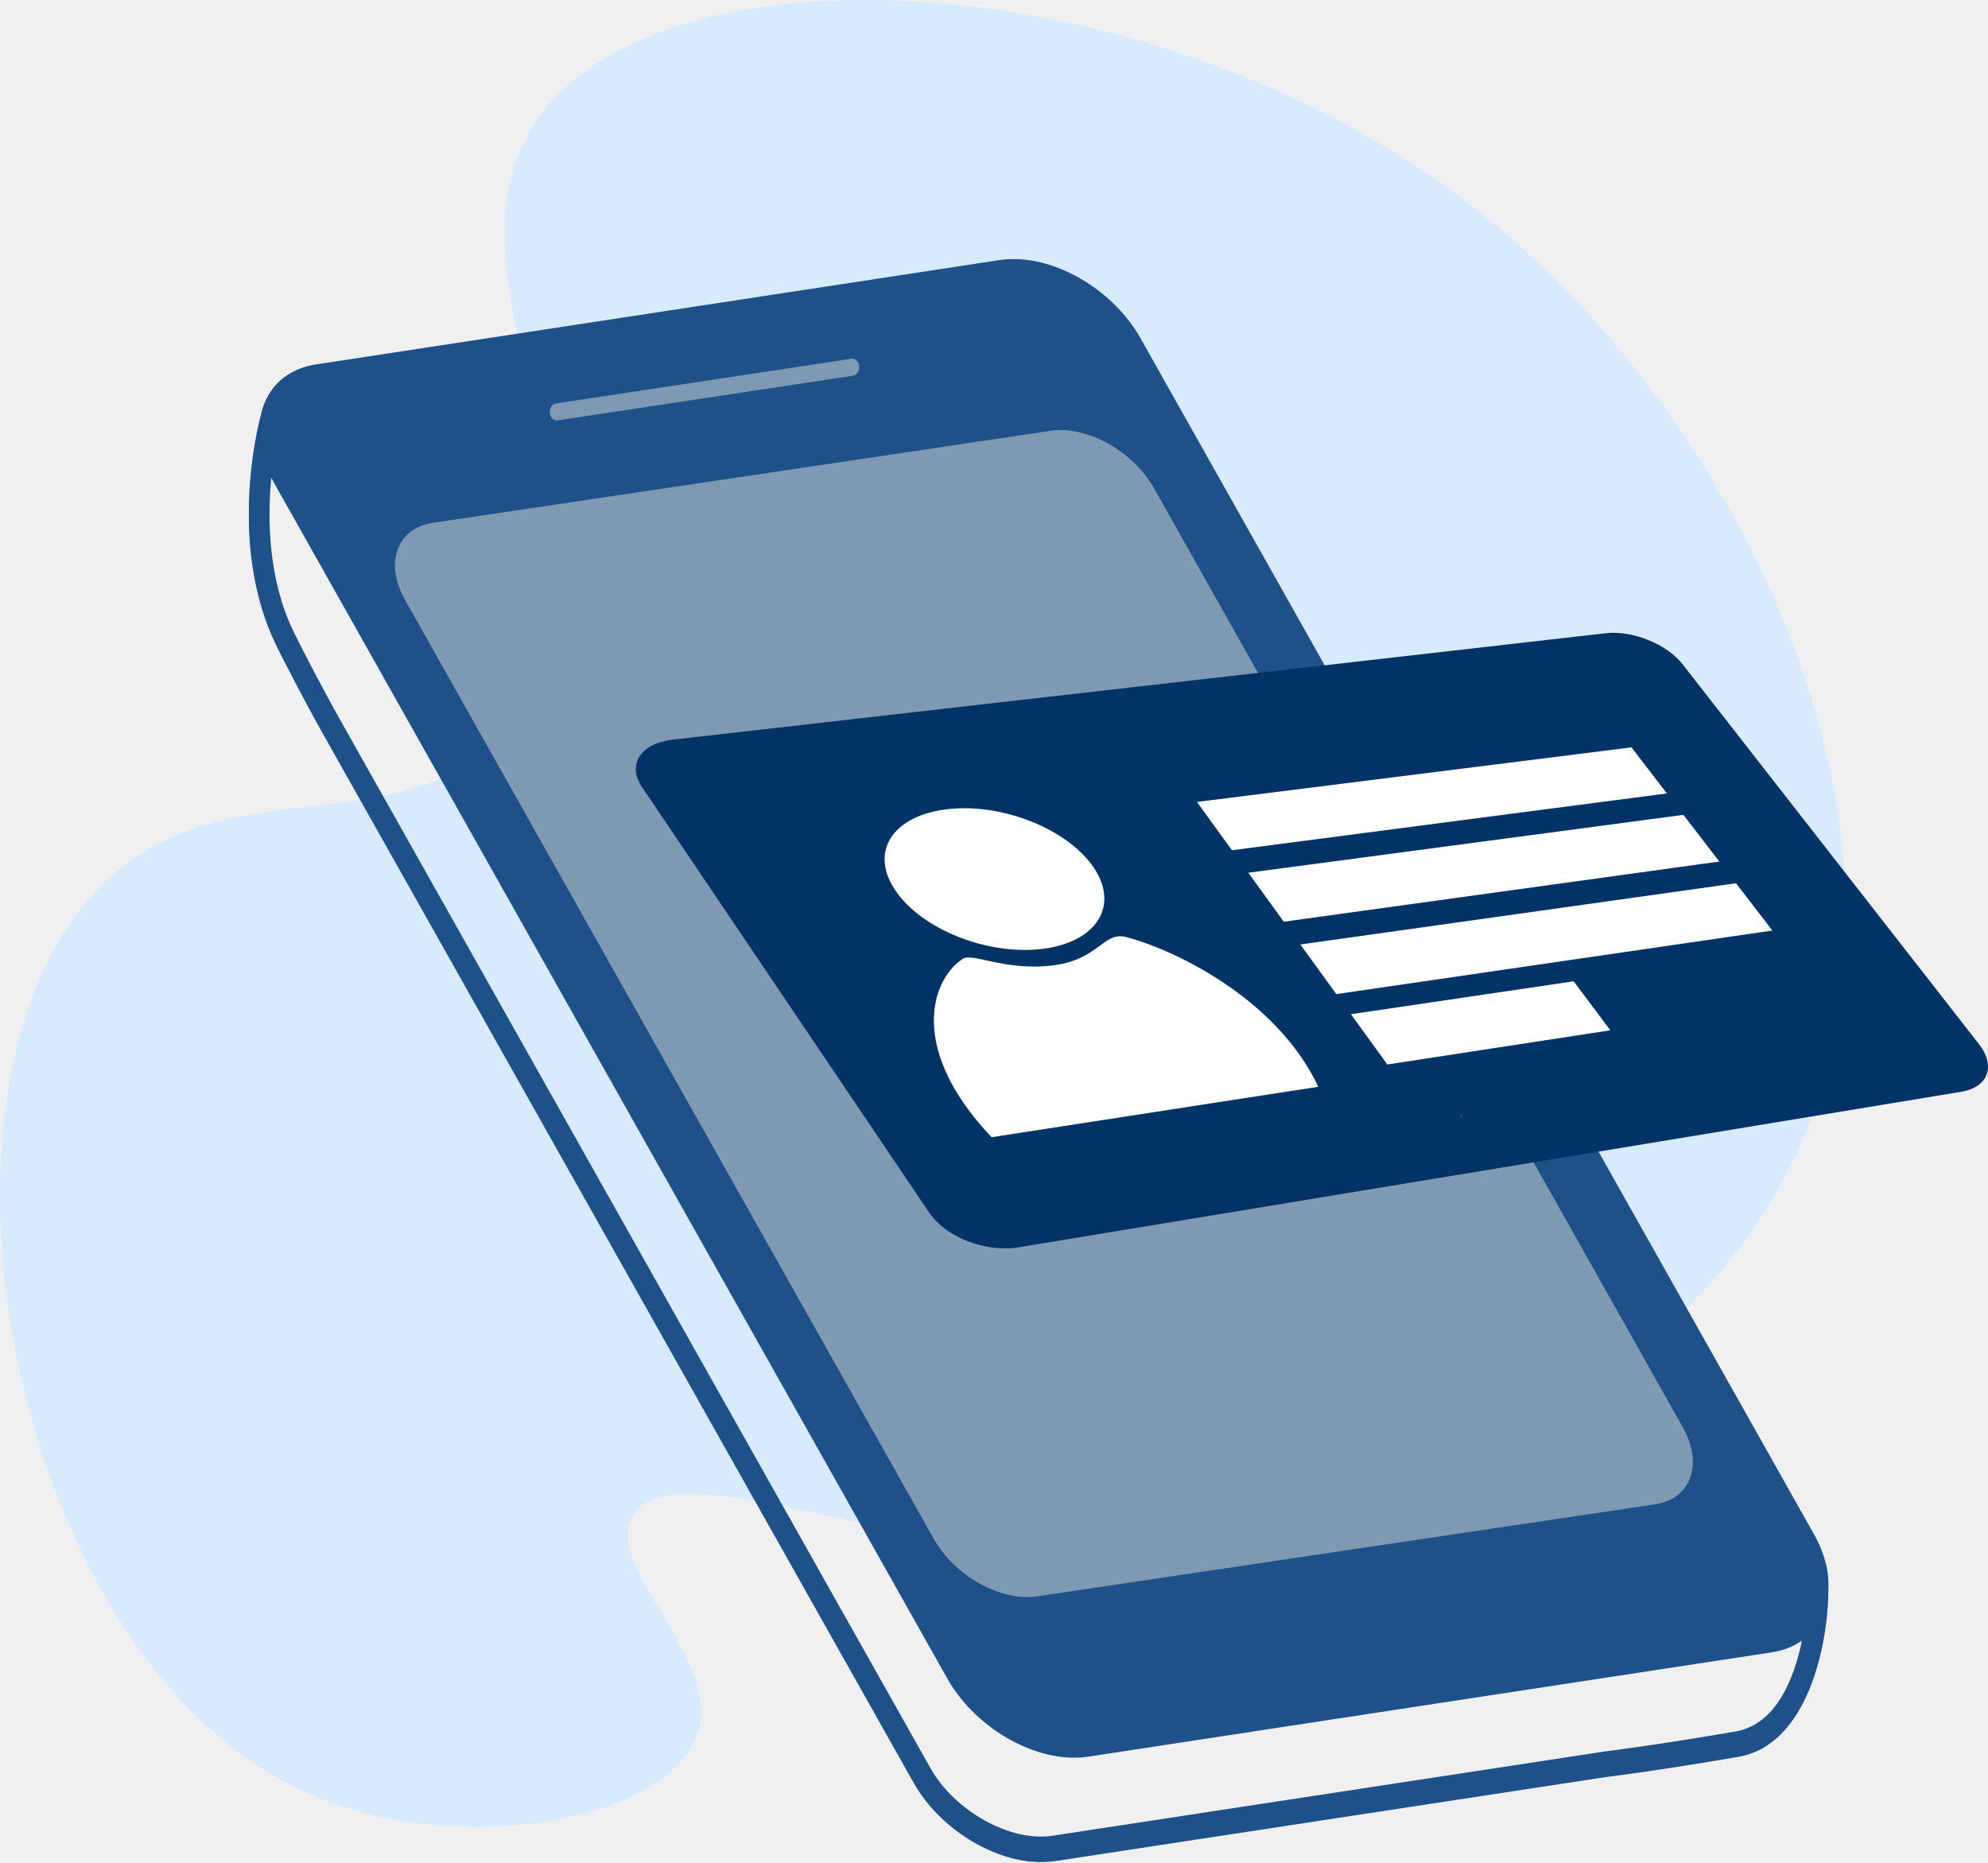
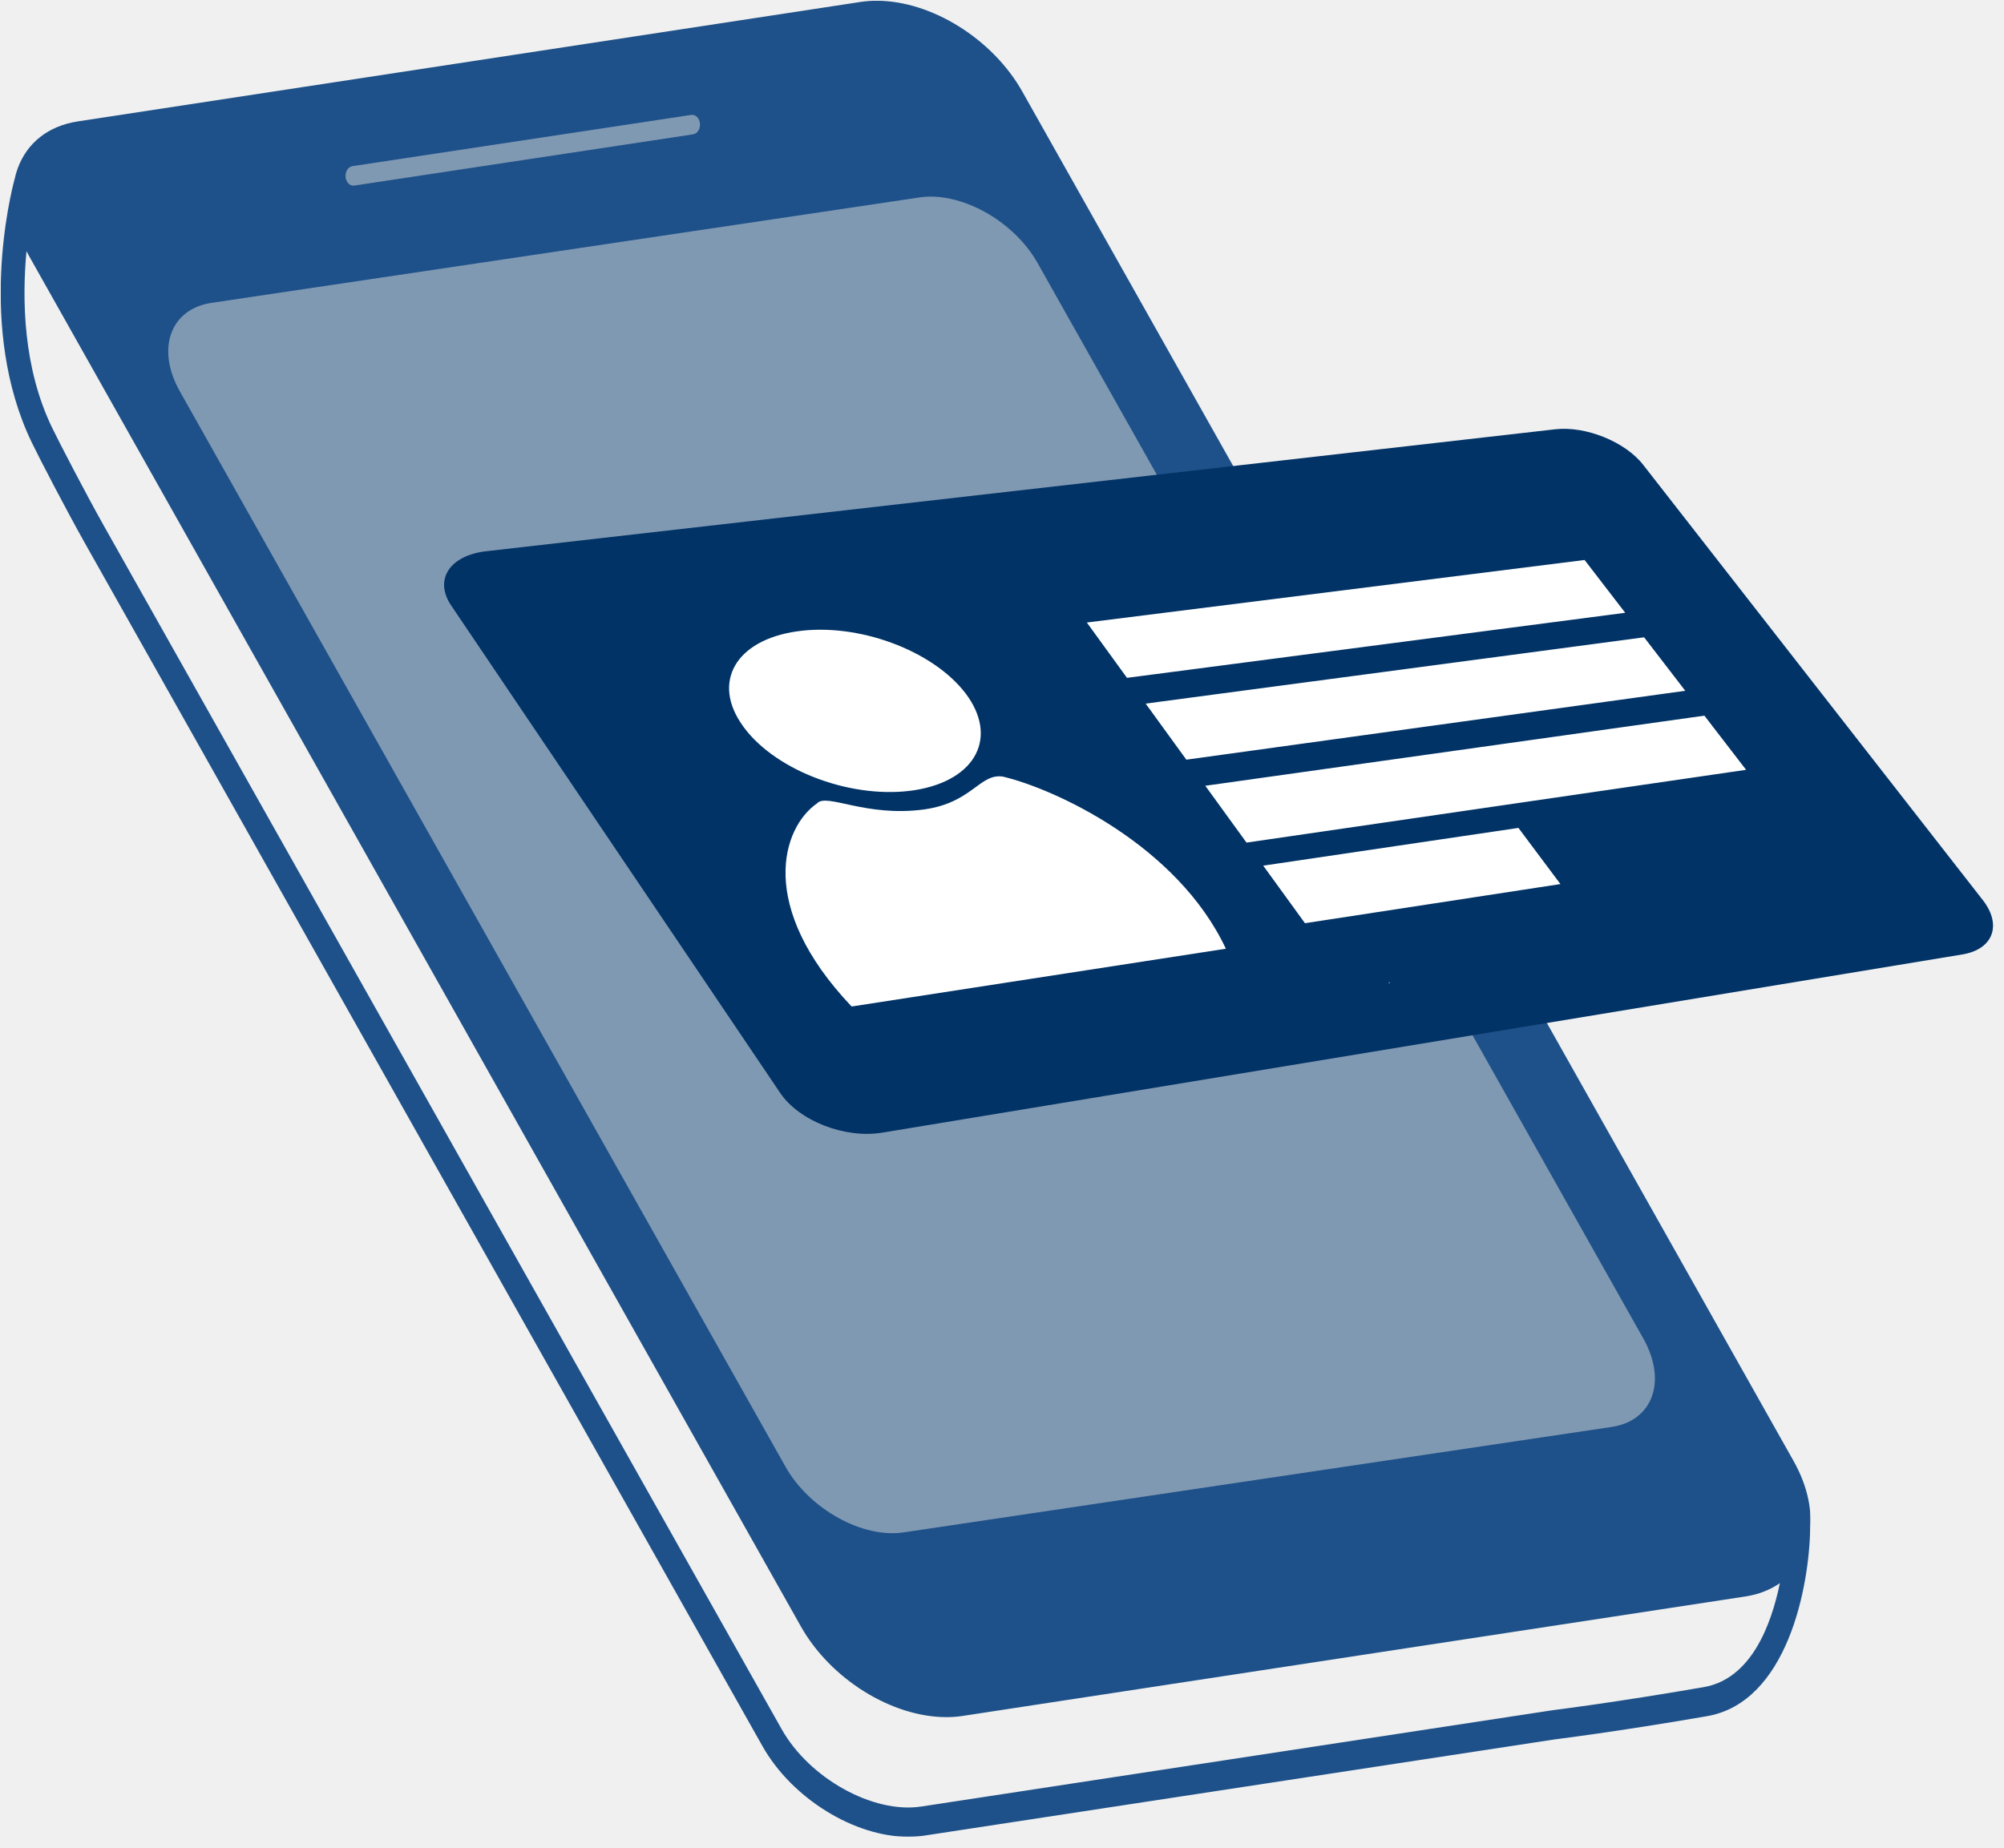
- <svg xmlns="http://www.w3.org/2000/svg" width="175" height="164" viewBox="0 0 175 164" fill="none">
-   <path d="M129.358 17.986C101.73 -3.268 58.523 -5.581 47.312 10.494C37.22 24.966 57.803 47.535 45.642 63.195C36.164 75.402 19.841 66.603 8.632 78.252C-8.556 96.11 1.054 146.666 27.451 158.036C40.266 163.555 58.334 160.398 61.273 152.983C63.982 146.145 52.911 138.019 55.73 133.411C58.758 128.457 73.522 134.602 87.143 136.001C111.578 138.512 144.965 127.055 157.323 103.211C171.795 75.291 154.027 36.964 129.358 17.987V17.986Z" fill="#D8EAFD" />
-   <mask id="mask0_3877_6775" style="mask-type:luminance" maskUnits="userSpaceOnUse" x="21" y="22" width="141" height="142">
-     <path d="M161.132 22.748H21.843V164H161.132V22.748Z" fill="white" />
+ <svg xmlns="http://www.w3.org/2000/svg" width="154" height="142" viewBox="0 0 154 142" fill="none">
+   <mask id="mask0_3877_6775" style="mask-type:luminance" maskUnits="userSpaceOnUse" x="0" y="0" width="140" height="142">
+     <path d="M139.288 0H0V141.252H139.288V0Z" fill="white" />
  </mask>
  <g mask="url(#mask0_3877_6775)">
-     <mask id="mask1_3877_6775" style="mask-type:luminance" maskUnits="userSpaceOnUse" x="21" y="22" width="140" height="142">
-       <path d="M160.971 22.808H21.899V163.923H160.971V22.808Z" fill="white" />
+     <mask id="mask1_3877_6775" style="mask-type:luminance" maskUnits="userSpaceOnUse" x="0" y="0" width="140" height="142">
+       <path d="M139.128 0.059H0.056V141.174H139.128V0.059Z" fill="white" />
    </mask>
    <g mask="url(#mask1_3877_6775)">
-       <path d="M25.835 55.596C26.378 56.725 28.439 60.7 29.829 63.172L81.912 155.668C84.042 159.451 88.95 162.175 92.632 161.612L141.157 154.207C141.203 154.201 145.799 153.635 152.763 152.434C156.373 151.812 157.938 147.748 158.62 144.438C157.876 144.959 156.978 145.311 155.951 145.468L95.805 154.648C95.41 154.709 94.995 154.739 94.575 154.739C90.367 154.739 85.659 151.805 83.385 147.762L24.114 42.494C24.033 42.349 23.954 42.203 23.88 42.058C23.53 45.762 23.618 50.997 25.835 55.596ZM22.958 36.55C23.017 36.274 23.092 36.002 23.186 35.741C23.905 33.725 25.556 32.424 27.834 32.077L87.978 22.897C88.374 22.838 88.788 22.806 89.209 22.806C93.418 22.806 98.125 25.74 100.4 29.782L159.672 135.049C160.642 136.773 161.076 138.528 160.951 140.137C160.894 144.753 159.175 153.607 153.014 154.667C146.012 155.873 141.383 156.443 141.358 156.445L92.855 163.848C92.46 163.907 92.055 163.938 91.644 163.938C87.528 163.938 82.716 161.015 80.433 156.962L28.35 64.465C27.024 62.108 24.909 58.053 24.283 56.756C20.057 47.98 22.673 37.608 22.957 36.55" fill="#1E5189" />
+       <path d="M3.991 32.848C4.534 33.977 6.596 37.951 7.986 40.423L60.069 132.919C62.199 136.703 67.106 139.426 70.789 138.863L119.314 131.458C119.359 131.453 123.956 130.887 130.92 129.685C134.529 129.063 136.095 125 136.776 121.69C136.033 122.21 135.135 122.563 134.108 122.719L73.962 131.9C73.567 131.96 73.152 131.991 72.732 131.991C68.523 131.991 63.815 129.056 61.541 125.013L2.271 19.746C2.19 19.601 2.11 19.454 2.036 19.309C1.687 23.014 1.775 28.248 3.991 32.848ZM1.115 13.802C1.174 13.525 1.248 13.254 1.343 12.992C2.061 10.977 3.713 9.676 5.99 9.329L66.135 0.148C66.531 0.089 66.944 0.057 67.366 0.057C71.575 0.057 76.281 2.992 78.557 7.033L137.829 112.301C138.799 114.025 139.233 115.779 139.108 117.389C139.05 122.005 137.331 130.858 131.171 131.918C124.169 133.125 119.54 133.694 119.514 133.696L71.011 141.1C70.617 141.159 70.212 141.189 69.8 141.189C65.684 141.189 60.873 138.267 58.589 134.214L6.506 41.716C5.18 39.36 3.065 35.305 2.439 34.007C-1.786 25.232 0.83 14.86 1.113 13.802" fill="#1E5189" />
    </g>
-     <path d="M38.085 46.03L92.489 37.927C95.655 37.443 99.744 39.71 101.576 42.965L148.128 125.638C149.958 128.893 148.868 131.948 145.702 132.432L91.298 140.535C88.132 141.017 84.043 138.75 82.211 135.498L35.661 52.824C33.829 49.571 34.92 46.512 38.087 46.03" fill="#8099B3" />
-     <path d="M48.926 35.52L74.96 31.582C75.282 31.529 75.591 31.824 75.632 32.237C75.672 32.648 75.436 33.024 75.105 33.073L49.072 37.012C49.048 37.017 49.023 37.019 48.999 37.019C48.699 37.019 48.439 36.739 48.4 36.356C48.361 35.945 48.596 35.569 48.926 35.52Z" fill="#8099B3" />
+     <path d="M16.242 23.282L70.645 15.179C73.812 14.695 77.901 16.962 79.733 20.216L126.284 102.89C128.114 106.144 127.025 109.2 123.858 109.683L69.454 117.787C66.288 118.269 62.199 116.002 60.367 112.749L13.818 30.076C11.986 26.823 13.077 23.764 16.243 23.282" fill="#8099B3" />
+     <path d="M27.083 12.772L53.117 8.833C53.439 8.781 53.748 9.076 53.788 9.489C53.829 9.9 53.593 10.276 53.262 10.325L27.228 14.263C27.205 14.268 27.179 14.27 27.156 14.27C26.855 14.27 26.596 13.99 26.557 13.608C26.518 13.197 26.753 12.821 27.083 12.772Z" fill="#8099B3" />
  </g>
-   <path d="M59.217 65.118L141.353 55.746C143.708 55.478 146.729 56.7 148.117 58.48L174.212 91.931C175.708 93.847 175.013 95.723 172.643 96.114L89.636 109.812C86.772 110.284 83.255 108.916 81.799 106.76L56.516 69.293C55.175 67.306 56.393 65.44 59.215 65.118H59.217Z" fill="#013366" />
-   <path fill-rule="evenodd" clip-rule="evenodd" d="M128.583 98.256C128.602 98.252 128.632 98.264 128.644 98.279C128.656 98.295 128.666 98.308 128.627 98.315C128.627 98.315 128.588 98.322 128.566 98.291C128.566 98.291 128.565 98.259 128.583 98.256ZM92.865 84.965C96.563 84.449 97.119 82.181 98.907 82.442C102.878 83.381 112.295 87.689 116.048 95.674L87.287 100.115C79.979 92.411 81.948 86.357 84.63 84.502C85.365 83.679 88.349 85.579 92.865 84.967V84.965ZM141.756 90.704L122.126 93.712L118.917 89.288L138.529 86.388L141.756 90.704ZM156.022 81.921L117.634 87.517L114.466 83.148L152.821 77.758L156.022 81.92V81.921ZM151.35 75.847L113.01 81.143L109.884 76.832L148.188 71.737L151.35 75.846V75.847ZM83.069 71.282C87.747 70.597 93.504 72.719 96.04 76.039C98.572 79.385 96.876 82.705 92.199 83.475C87.464 84.239 81.556 82.083 79.014 78.667L78.943 78.566C76.501 75.195 78.375 71.954 83.068 71.282H83.069ZM146.736 69.851L108.449 74.853L105.363 70.599L143.613 65.793L146.736 69.851Z" fill="white" />
+   <path d="M37.373 42.37L119.509 32.998C121.864 32.73 124.885 33.952 126.274 35.731L152.368 69.182C153.865 71.098 153.17 72.974 150.799 73.365L67.793 87.064C64.928 87.536 61.411 86.167 59.955 84.012L34.672 46.544C33.331 44.557 34.549 42.692 37.371 42.37H37.373Z" fill="#013366" />
+   <path fill-rule="evenodd" clip-rule="evenodd" d="M106.74 75.507C106.758 75.504 106.789 75.516 106.8 75.531C106.812 75.546 106.822 75.56 106.784 75.566C106.784 75.566 106.745 75.573 106.723 75.543C106.723 75.543 106.721 75.511 106.74 75.507ZM71.021 62.217C74.719 61.701 75.276 59.432 77.064 59.694C81.035 60.632 90.451 64.94 94.204 72.925L65.443 77.366C58.135 69.662 60.104 63.609 62.786 61.753C63.522 60.931 66.506 62.83 71.021 62.218V62.217ZM119.913 67.955L100.282 70.964L97.074 66.54L116.686 63.639L119.913 67.955ZM134.179 59.173L95.79 64.768L92.622 60.4L130.977 55.01L134.179 59.171V59.173ZM129.506 53.099L91.166 58.394L88.04 54.083L126.345 48.988L129.506 53.097V53.099ZM61.226 48.533C65.903 47.849 71.661 49.971 74.196 53.291C76.728 56.636 75.033 59.956 70.355 60.727C65.62 61.49 59.712 59.335 57.17 55.918L57.1 55.817C54.657 52.447 56.531 49.206 61.224 48.533H61.226ZM124.892 47.102L86.605 52.104L83.52 47.851L121.77 43.044L124.892 47.102Z" fill="white" />
</svg>
